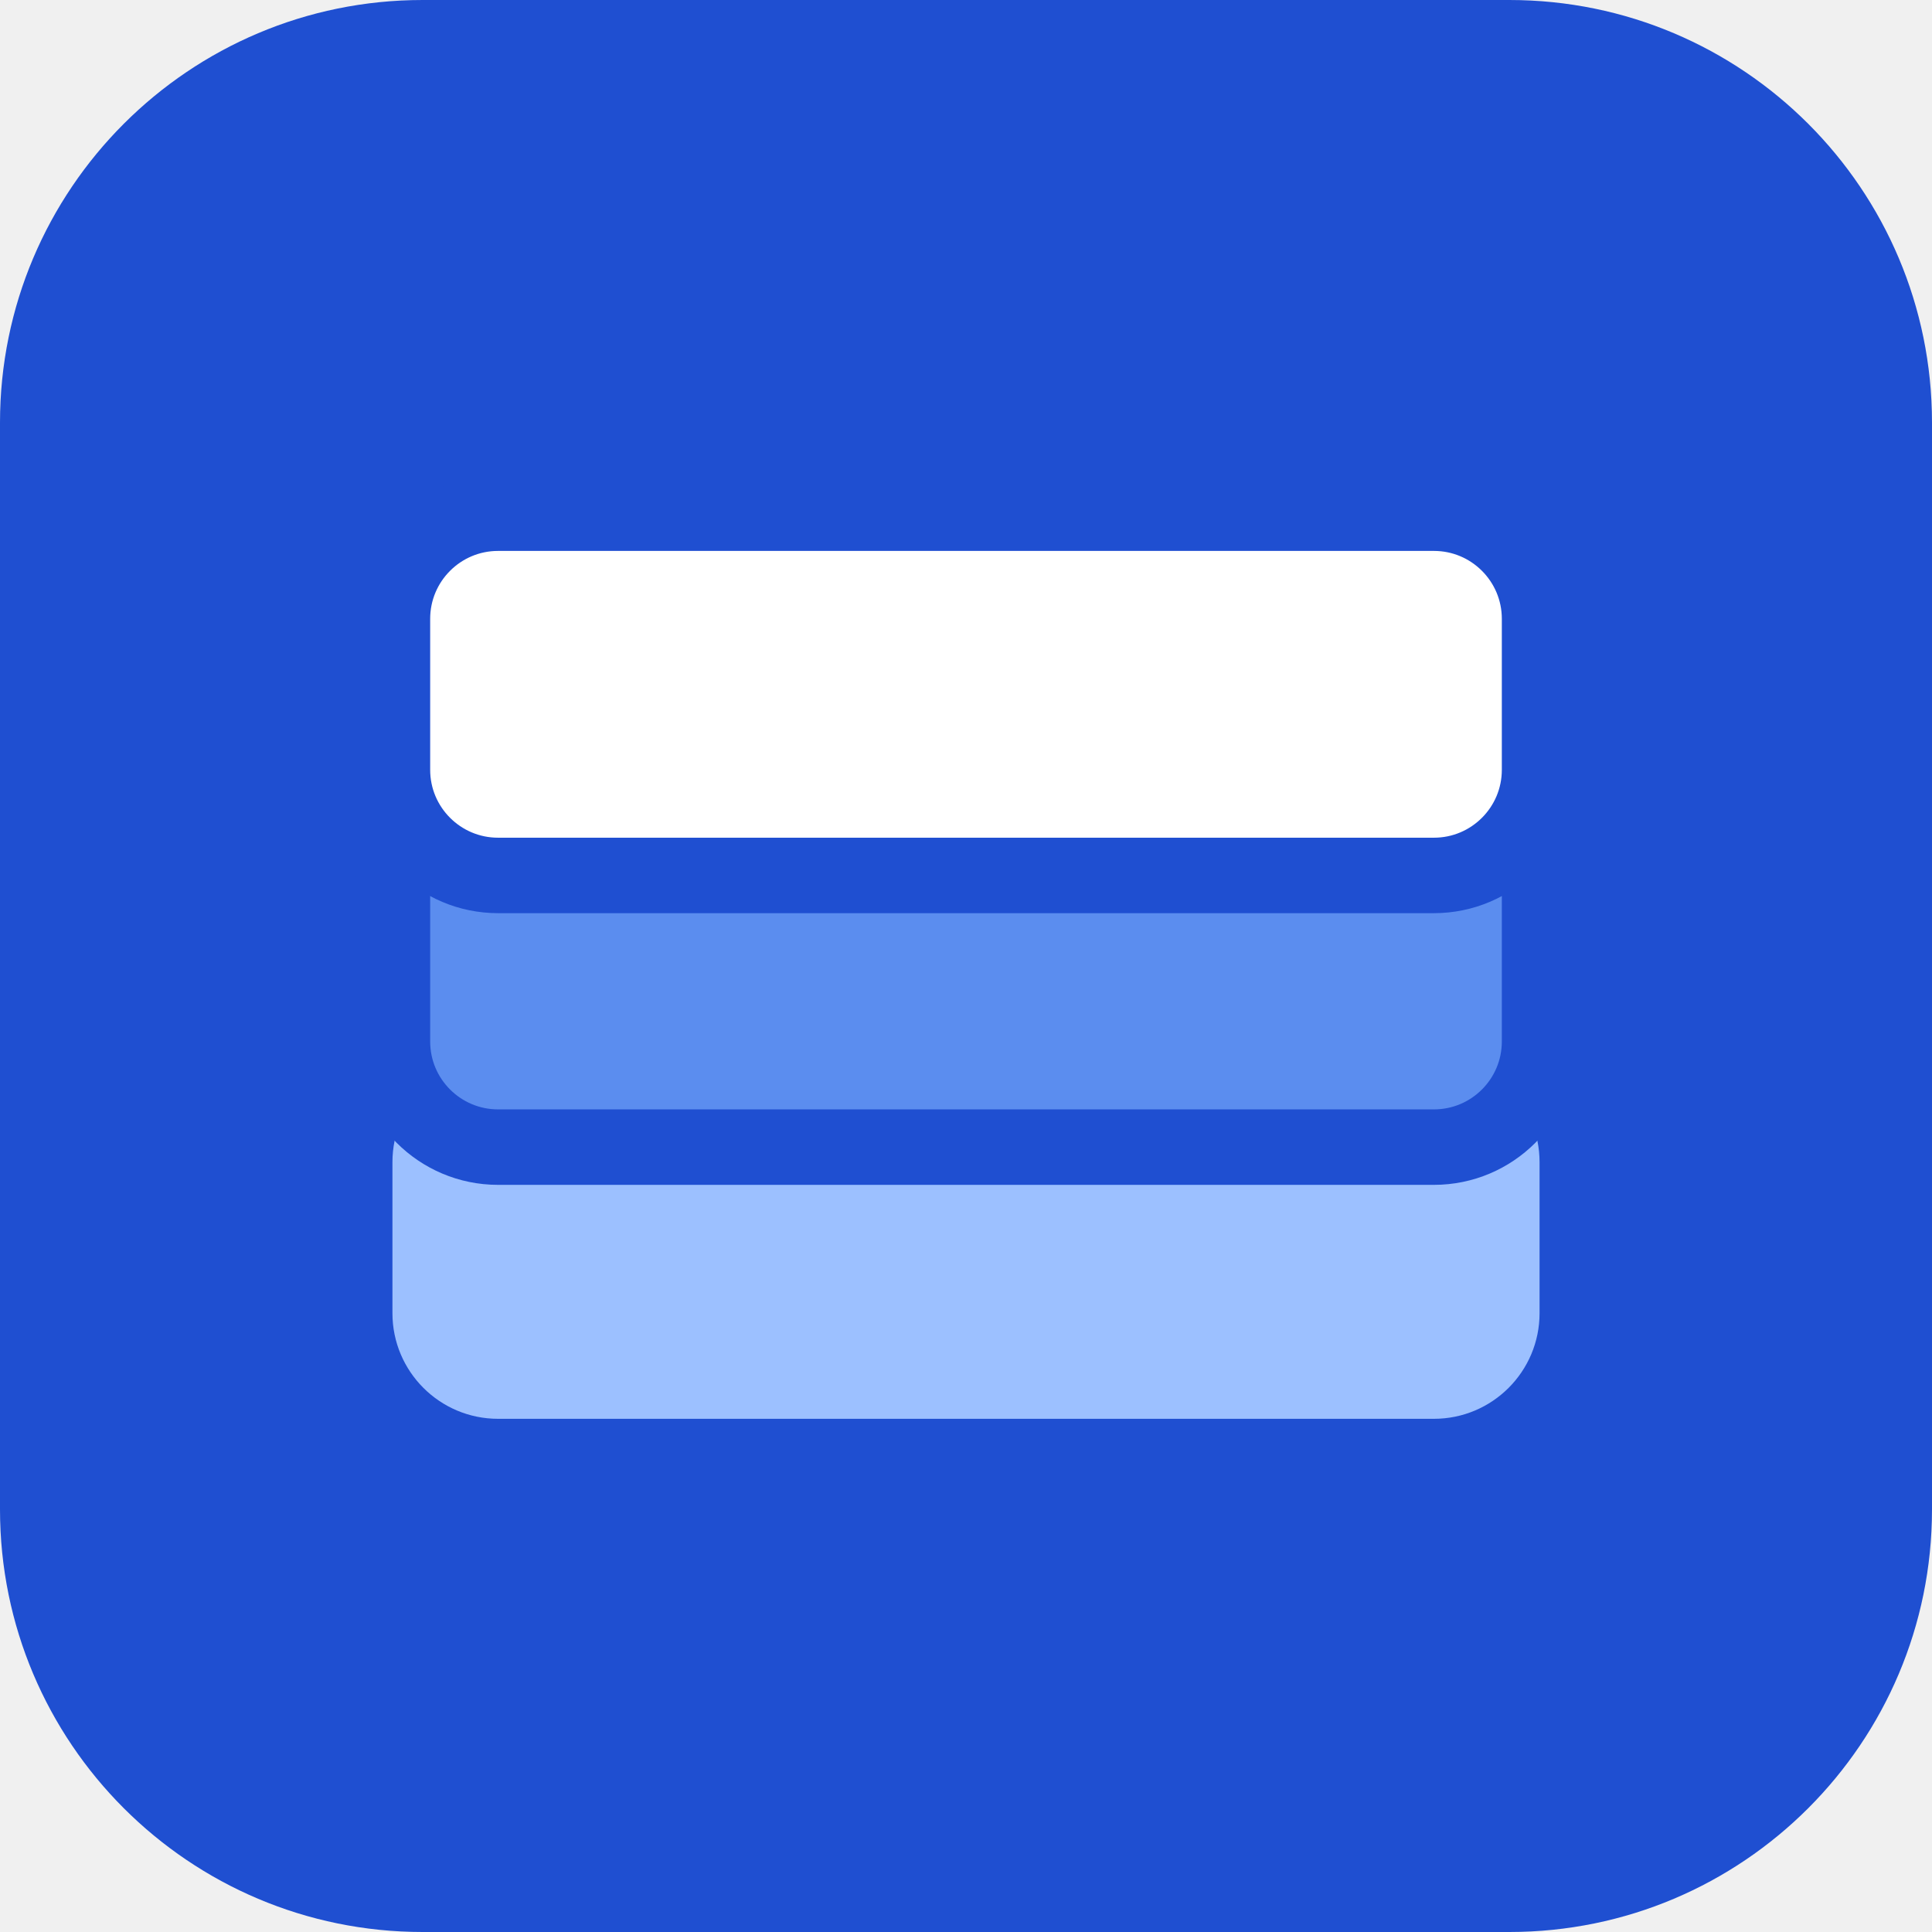
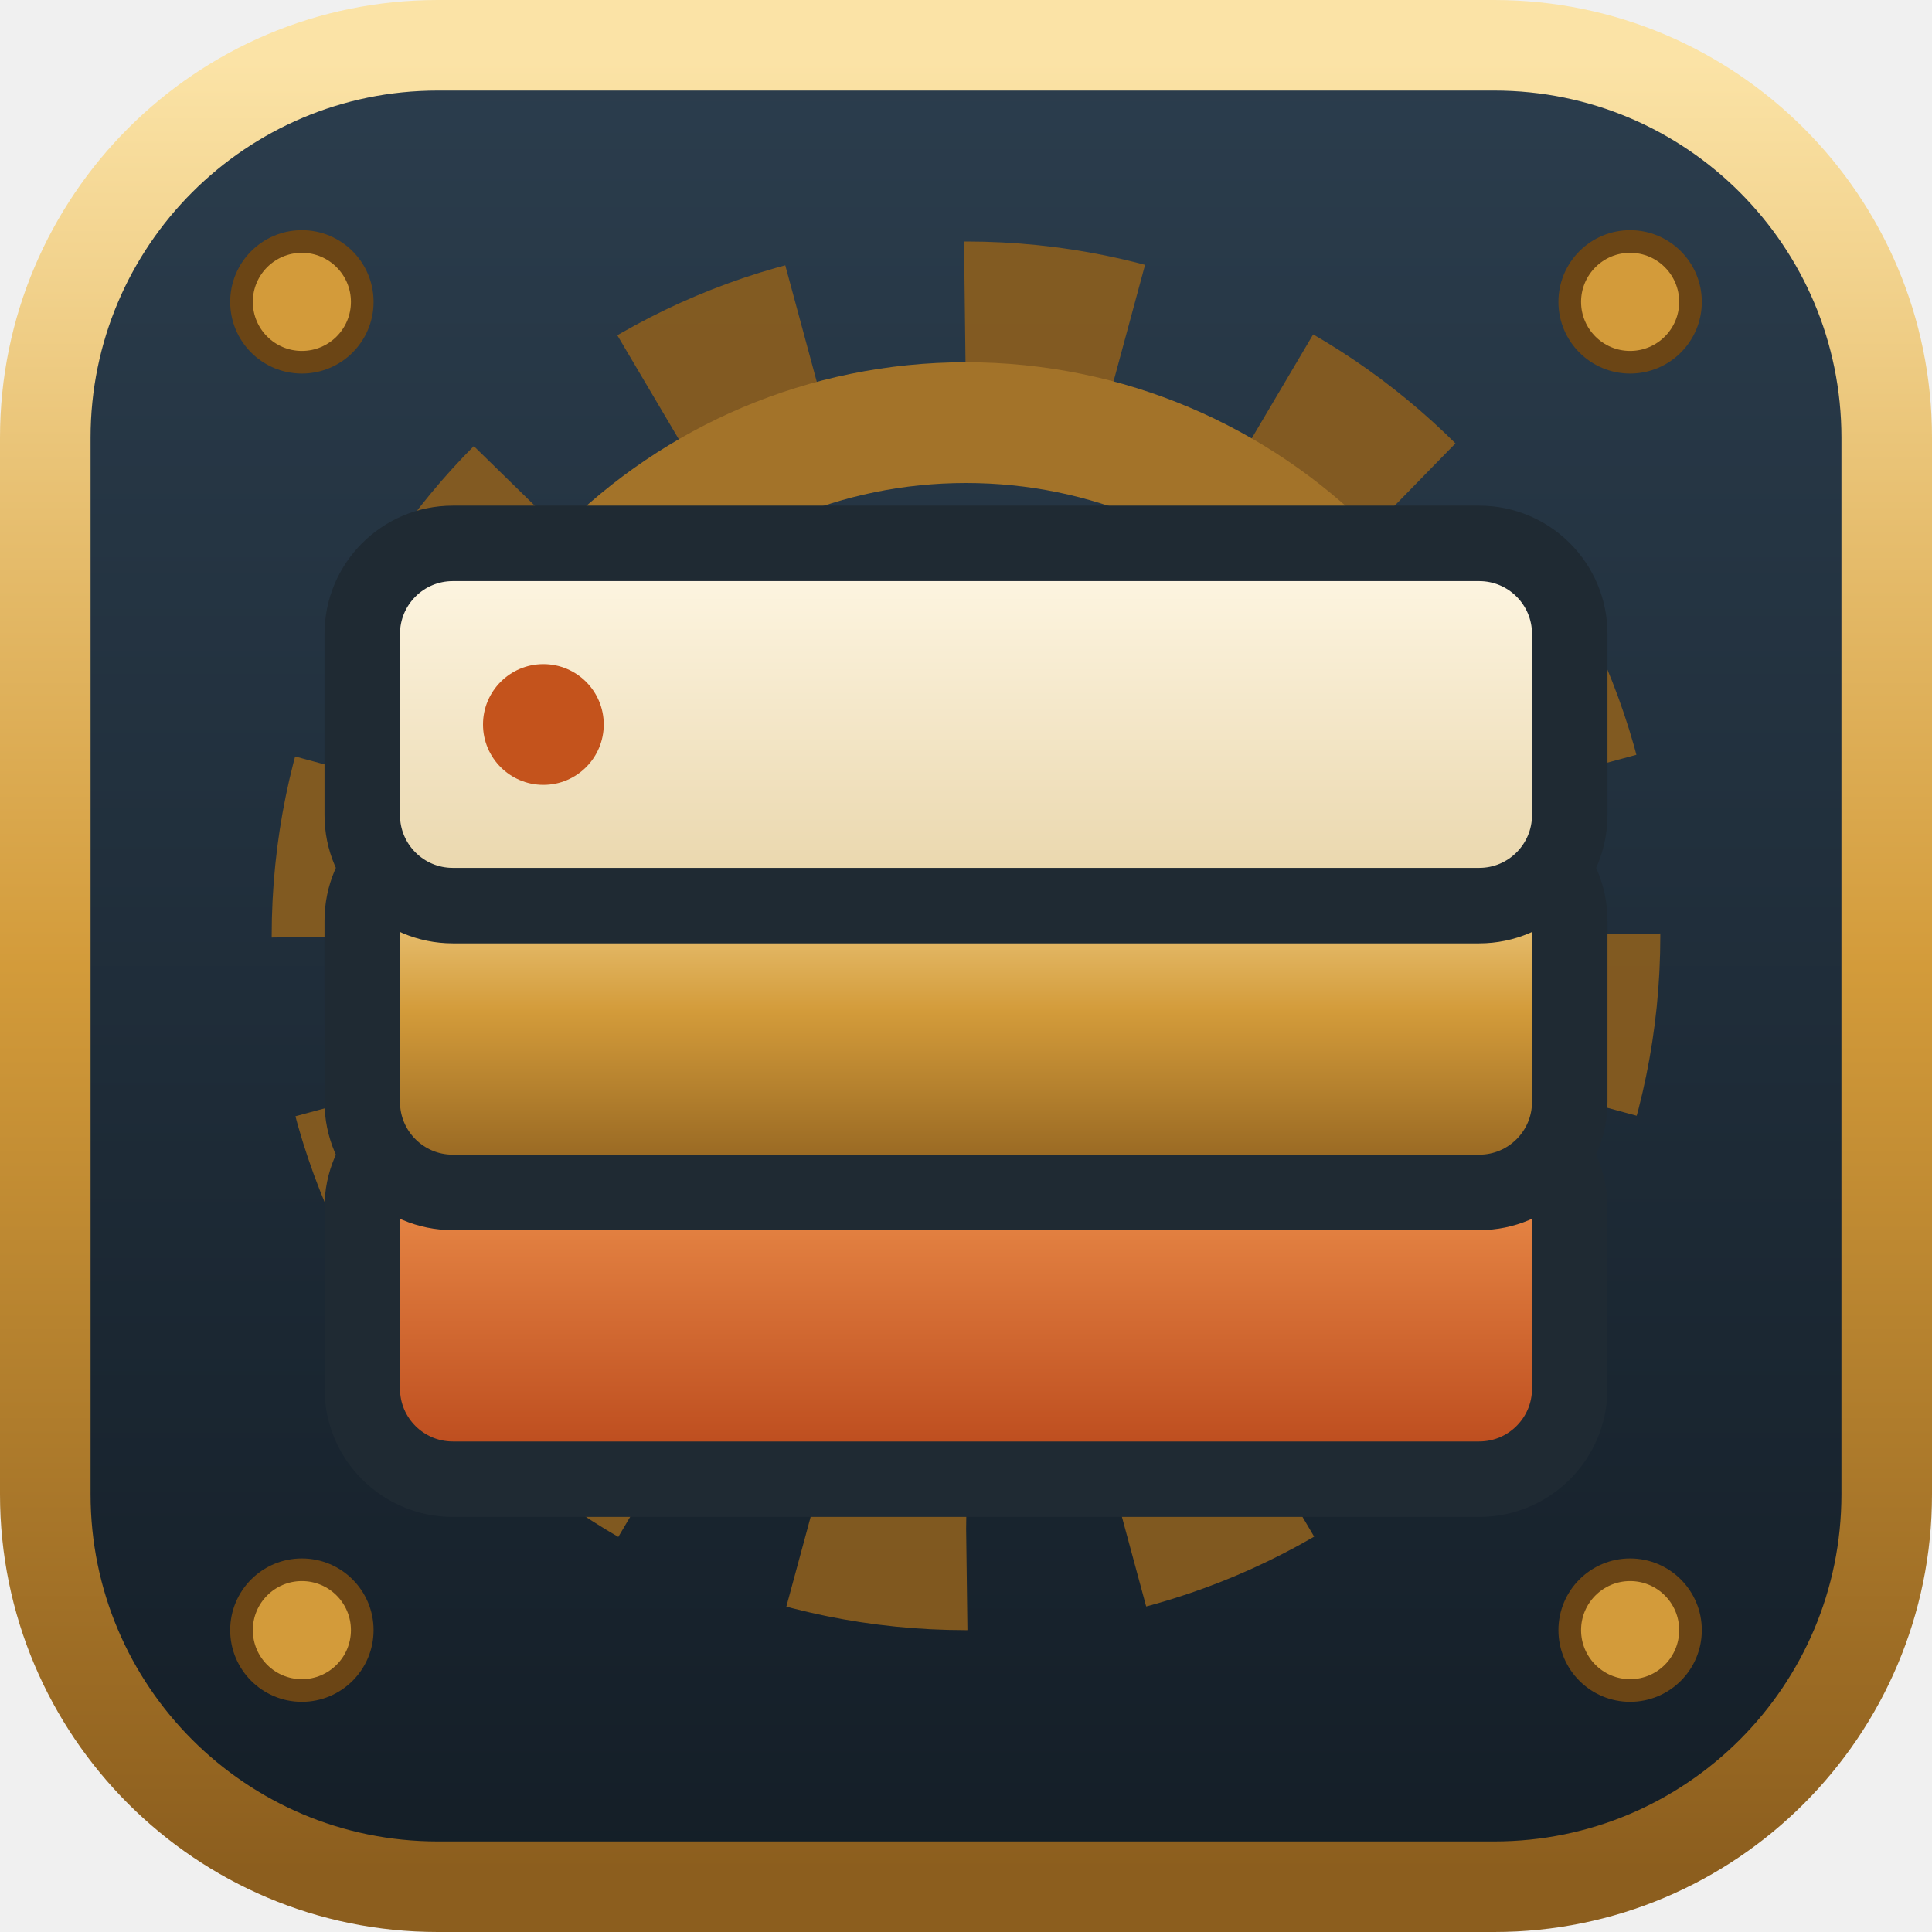
<svg xmlns="http://www.w3.org/2000/svg" viewBox="0 0 128 128">
-   <rect width="128" height="128" rx="28" fill="#1f4fd1" />
-   <rect x="26" y="70" width="76" height="24" rx="7" fill="#9cc0ff" />
-   <rect x="26" y="52" width="76" height="24" rx="7" fill="#5b8def" stroke="#1f4fd1" stroke-width="5" />
-   <rect x="26" y="34" width="76" height="24" rx="7" fill="#ffffff" stroke="#1f4fd1" stroke-width="5" />
+   <defs>
+     <linearGradient id="iron" x1="0" y1="0" x2="0" y2="1">
+       <stop offset="0" stop-color="#2b3d4d" />
+       <stop offset="1" stop-color="#141e27" />
+     </linearGradient>
+     <linearGradient id="brass" x1="0" y1="0" x2="0" y2="1">
+       <stop offset="0" stop-color="#fbe3a6" />
+       <stop offset="0.5" stop-color="#d39b3a" />
+       <stop offset="1" stop-color="#8c5e1e" />
+     </linearGradient>
+     <linearGradient id="copper" x1="0" y1="0" x2="0" y2="1">
+       <stop offset="0" stop-color="#f59a52" />
+       <stop offset="1" stop-color="#b8461a" />
+     </linearGradient>
+     <linearGradient id="parchment" x1="0" y1="0" x2="0" y2="1">
+       <stop offset="0" stop-color="#fff8e6" />
+       <stop offset="1" stop-color="#e8d4a8" />
+     </linearGradient>
+   </defs>
+   <rect x="3" y="3" width="122" height="122" rx="26" fill="url(#iron)" stroke="url(#brass)" stroke-width="6" />
+   <g fill="#d39b3a" stroke="#6b4515" stroke-width="1.5">
+     <circle cx="20" cy="20" r="4" />
+     <circle cx="108" cy="20" r="4" />
+     <circle cx="20" cy="108" r="4" />
+     <circle cx="108" cy="108" r="4" />
+   </g>
+   <g opacity="0.9">
+     <circle cx="64" cy="62" r="40" fill="none" stroke="#8c5e1e" stroke-width="12" stroke-dasharray="10.47 10.47" />
+     <circle cx="64" cy="62" r="34" fill="none" stroke="#b07a26" stroke-width="8" />
+   </g>
+   <rect x="24" y="74" width="80" height="24" rx="6" fill="url(#copper)" stroke="#1f2a33" stroke-width="5" />
+   <rect x="24" y="55" width="80" height="24" rx="6" fill="url(#brass)" stroke="#1f2a33" stroke-width="5" />
+   <rect x="24" y="36" width="80" height="24" rx="6" fill="url(#parchment)" stroke="#1f2a33" stroke-width="5" />
+   <circle cx="36" cy="48" r="4" fill="#c4531c" />
</svg>
